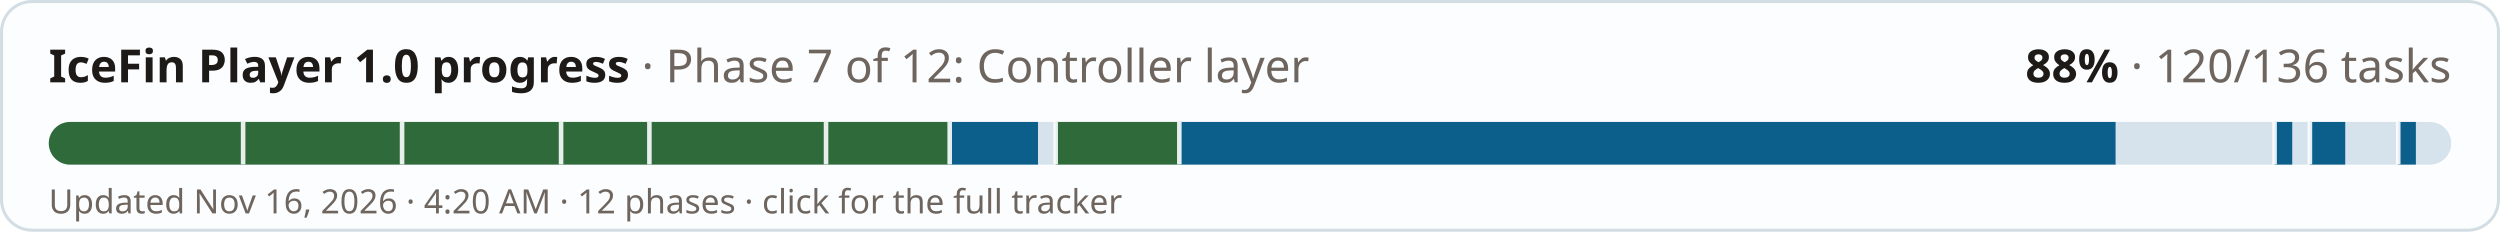
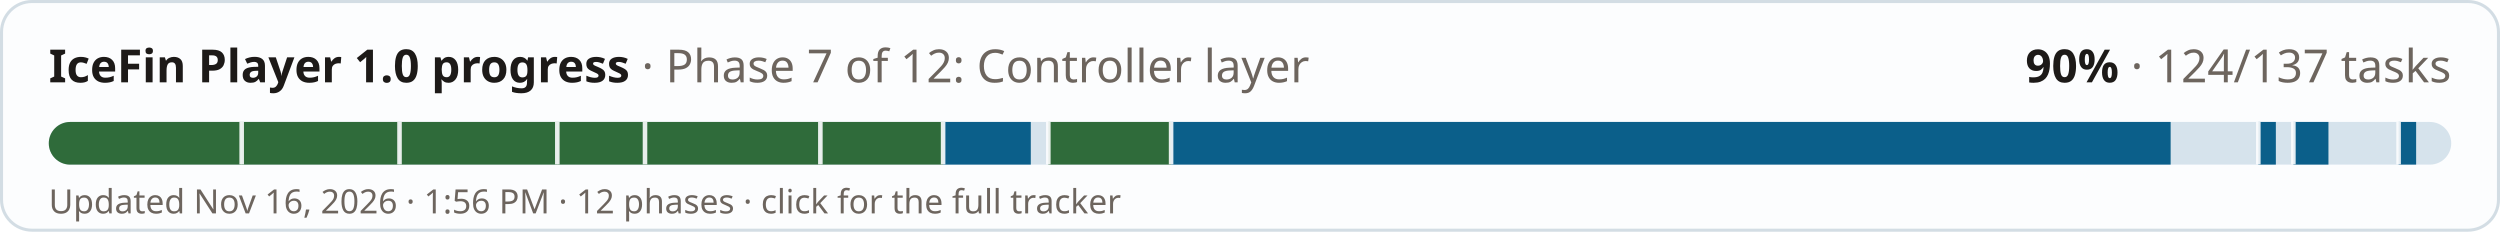
- <svg xmlns="http://www.w3.org/2000/svg" width="820" height="76" viewBox="0 0 820 76" role="img" aria-label="IceFin Player 1.0 progress: 88% (120 of 136 tasks)">
+ <svg xmlns="http://www.w3.org/2000/svg" width="820" height="76" viewBox="0 0 820 76" role="img" aria-label="IceFin Player 1.0 progress: 90% (124 of 137 tasks)">
  <style>
  .bg{fill:#fcfdfe;stroke:#d3dde4} .fg{fill:#1d1a18} .mu{fill:#6d655e} .track{fill:#d6e3ec} .done{fill:#0b5f8a} .full{fill:#2f6b3a} .tick{fill:#fcfdfe;opacity:.9}
  @media (prefers-color-scheme: dark){ .bg{fill:#1a2127;stroke:#2e3a43} .fg{fill:#f1ebe2} .mu{fill:#a99f94} .track{fill:#24384a} .done{fill:#6cb6e4} .full{fill:#6fbf7c} .tick{fill:#1a2127} }
  text{font-family:-apple-system,"Segoe UI",system-ui,"Noto Sans","DejaVu Sans",sans-serif}
</style>
  <rect class="bg" x="0.5" y="0.5" width="819" height="75" rx="10" />
  <text class="fg" x="16" y="27" font-size="15" font-weight="700">IceFin Player 1.0 progress <tspan class="mu" font-weight="400">· Phase 7 of 12: Controller layer</tspan>
  </text>
-   <text class="fg" x="804" y="27" font-size="15" font-weight="700" text-anchor="end">88% <tspan class="mu" font-weight="400">· 120/136 tasks</tspan>
+   <text class="fg" x="804" y="27" font-size="15" font-weight="700" text-anchor="end">90% <tspan class="mu" font-weight="400">· 124/137 tasks</tspan>
  </text>
  <rect class="track" x="16" y="40" width="788" height="14" rx="7" />
  <clipPath id="c">
    <rect x="16" y="40" width="788" height="14" rx="7" />
  </clipPath>
  <g clip-path="url(#c)">
-     <rect class="full" x="16" y="40" width="63.74" height="14" />
-     <rect class="full" x="79.74" y="40" width="52.15" height="14" />
-     <rect class="full" x="131.88" y="40" width="52.15" height="14" />
-     <rect class="full" x="184.03" y="40" width="28.97" height="14" />
-     <rect class="full" x="213" y="40" width="57.94" height="14" />
-     <rect class="full" x="270.94" y="40" width="40.56" height="14" />
-     <rect class="done" x="311.5" y="40" width="28.97" height="14" />
-     <rect class="full" x="346.26" y="40" width="40.56" height="14" />
-     <rect class="done" x="386.82" y="40" width="307.09" height="14" />
-     <rect class="done" x="746.06" y="40" width="5.79" height="14" />
-     <rect class="done" x="757.65" y="40" width="11.59" height="14" />
-     <rect class="done" x="786.62" y="40" width="5.79" height="14" />
-     <rect class="tick" x="78.99" y="40" width="1.5" height="14" />
-     <rect class="tick" x="131.13" y="40" width="1.5" height="14" />
-     <rect class="tick" x="183.28" y="40" width="1.5" height="14" />
-     <rect class="tick" x="212.25" y="40" width="1.5" height="14" />
-     <rect class="tick" x="270.19" y="40" width="1.5" height="14" />
-     <rect class="tick" x="310.75" y="40" width="1.5" height="14" />
-     <rect class="tick" x="345.51" y="40" width="1.5" height="14" />
-     <rect class="tick" x="386.07" y="40" width="1.5" height="14" />
-     <rect class="tick" x="745.31" y="40" width="1.5" height="14" />
-     <rect class="tick" x="756.9" y="40" width="1.5" height="14" />
-     <rect class="tick" x="785.87" y="40" width="1.5" height="14" />
+     <rect class="full" x="16" y="40" width="63.27" height="14" />
+     <rect class="full" x="79.27" y="40" width="51.77" height="14" />
+     <rect class="full" x="131.04" y="40" width="51.77" height="14" />
+     <rect class="full" x="182.8" y="40" width="28.76" height="14" />
+     <rect class="full" x="211.56" y="40" width="57.52" height="14" />
+     <rect class="full" x="269.08" y="40" width="40.26" height="14" />
+     <rect class="done" x="309.34" y="40" width="28.76" height="14" />
+     <rect class="full" x="343.85" y="40" width="40.26" height="14" />
+     <rect class="done" x="384.12" y="40" width="327.85" height="14" />
+     <rect class="done" x="740.73" y="40" width="5.75" height="14" />
+     <rect class="done" x="752.23" y="40" width="11.5" height="14" />
+     <rect class="done" x="786.74" y="40" width="5.75" height="14" />
+     <rect class="tick" x="78.52" y="40" width="1.5" height="14" />
+     <rect class="tick" x="130.29" y="40" width="1.5" height="14" />
+     <rect class="tick" x="182.05" y="40" width="1.5" height="14" />
+     <rect class="tick" x="210.81" y="40" width="1.5" height="14" />
+     <rect class="tick" x="268.33" y="40" width="1.5" height="14" />
+     <rect class="tick" x="308.59" y="40" width="1.5" height="14" />
+     <rect class="tick" x="343.1" y="40" width="1.5" height="14" />
+     <rect class="tick" x="383.37" y="40" width="1.5" height="14" />
+     <rect class="tick" x="739.98" y="40" width="1.5" height="14" />
+     <rect class="tick" x="751.48" y="40" width="1.5" height="14" />
+     <rect class="tick" x="785.99" y="40" width="1.5" height="14" />
  </g>
-   <text class="mu" x="16" y="70" font-size="11">Updated Nov 16, 2026 · 4:20 AM · 12 phases · click for the full tracker</text>
+   <text class="mu" x="16" y="70" font-size="11">Updated Nov 16, 2026 · 1:56 PM · 12 phases · click for the full tracker</text>
</svg>
